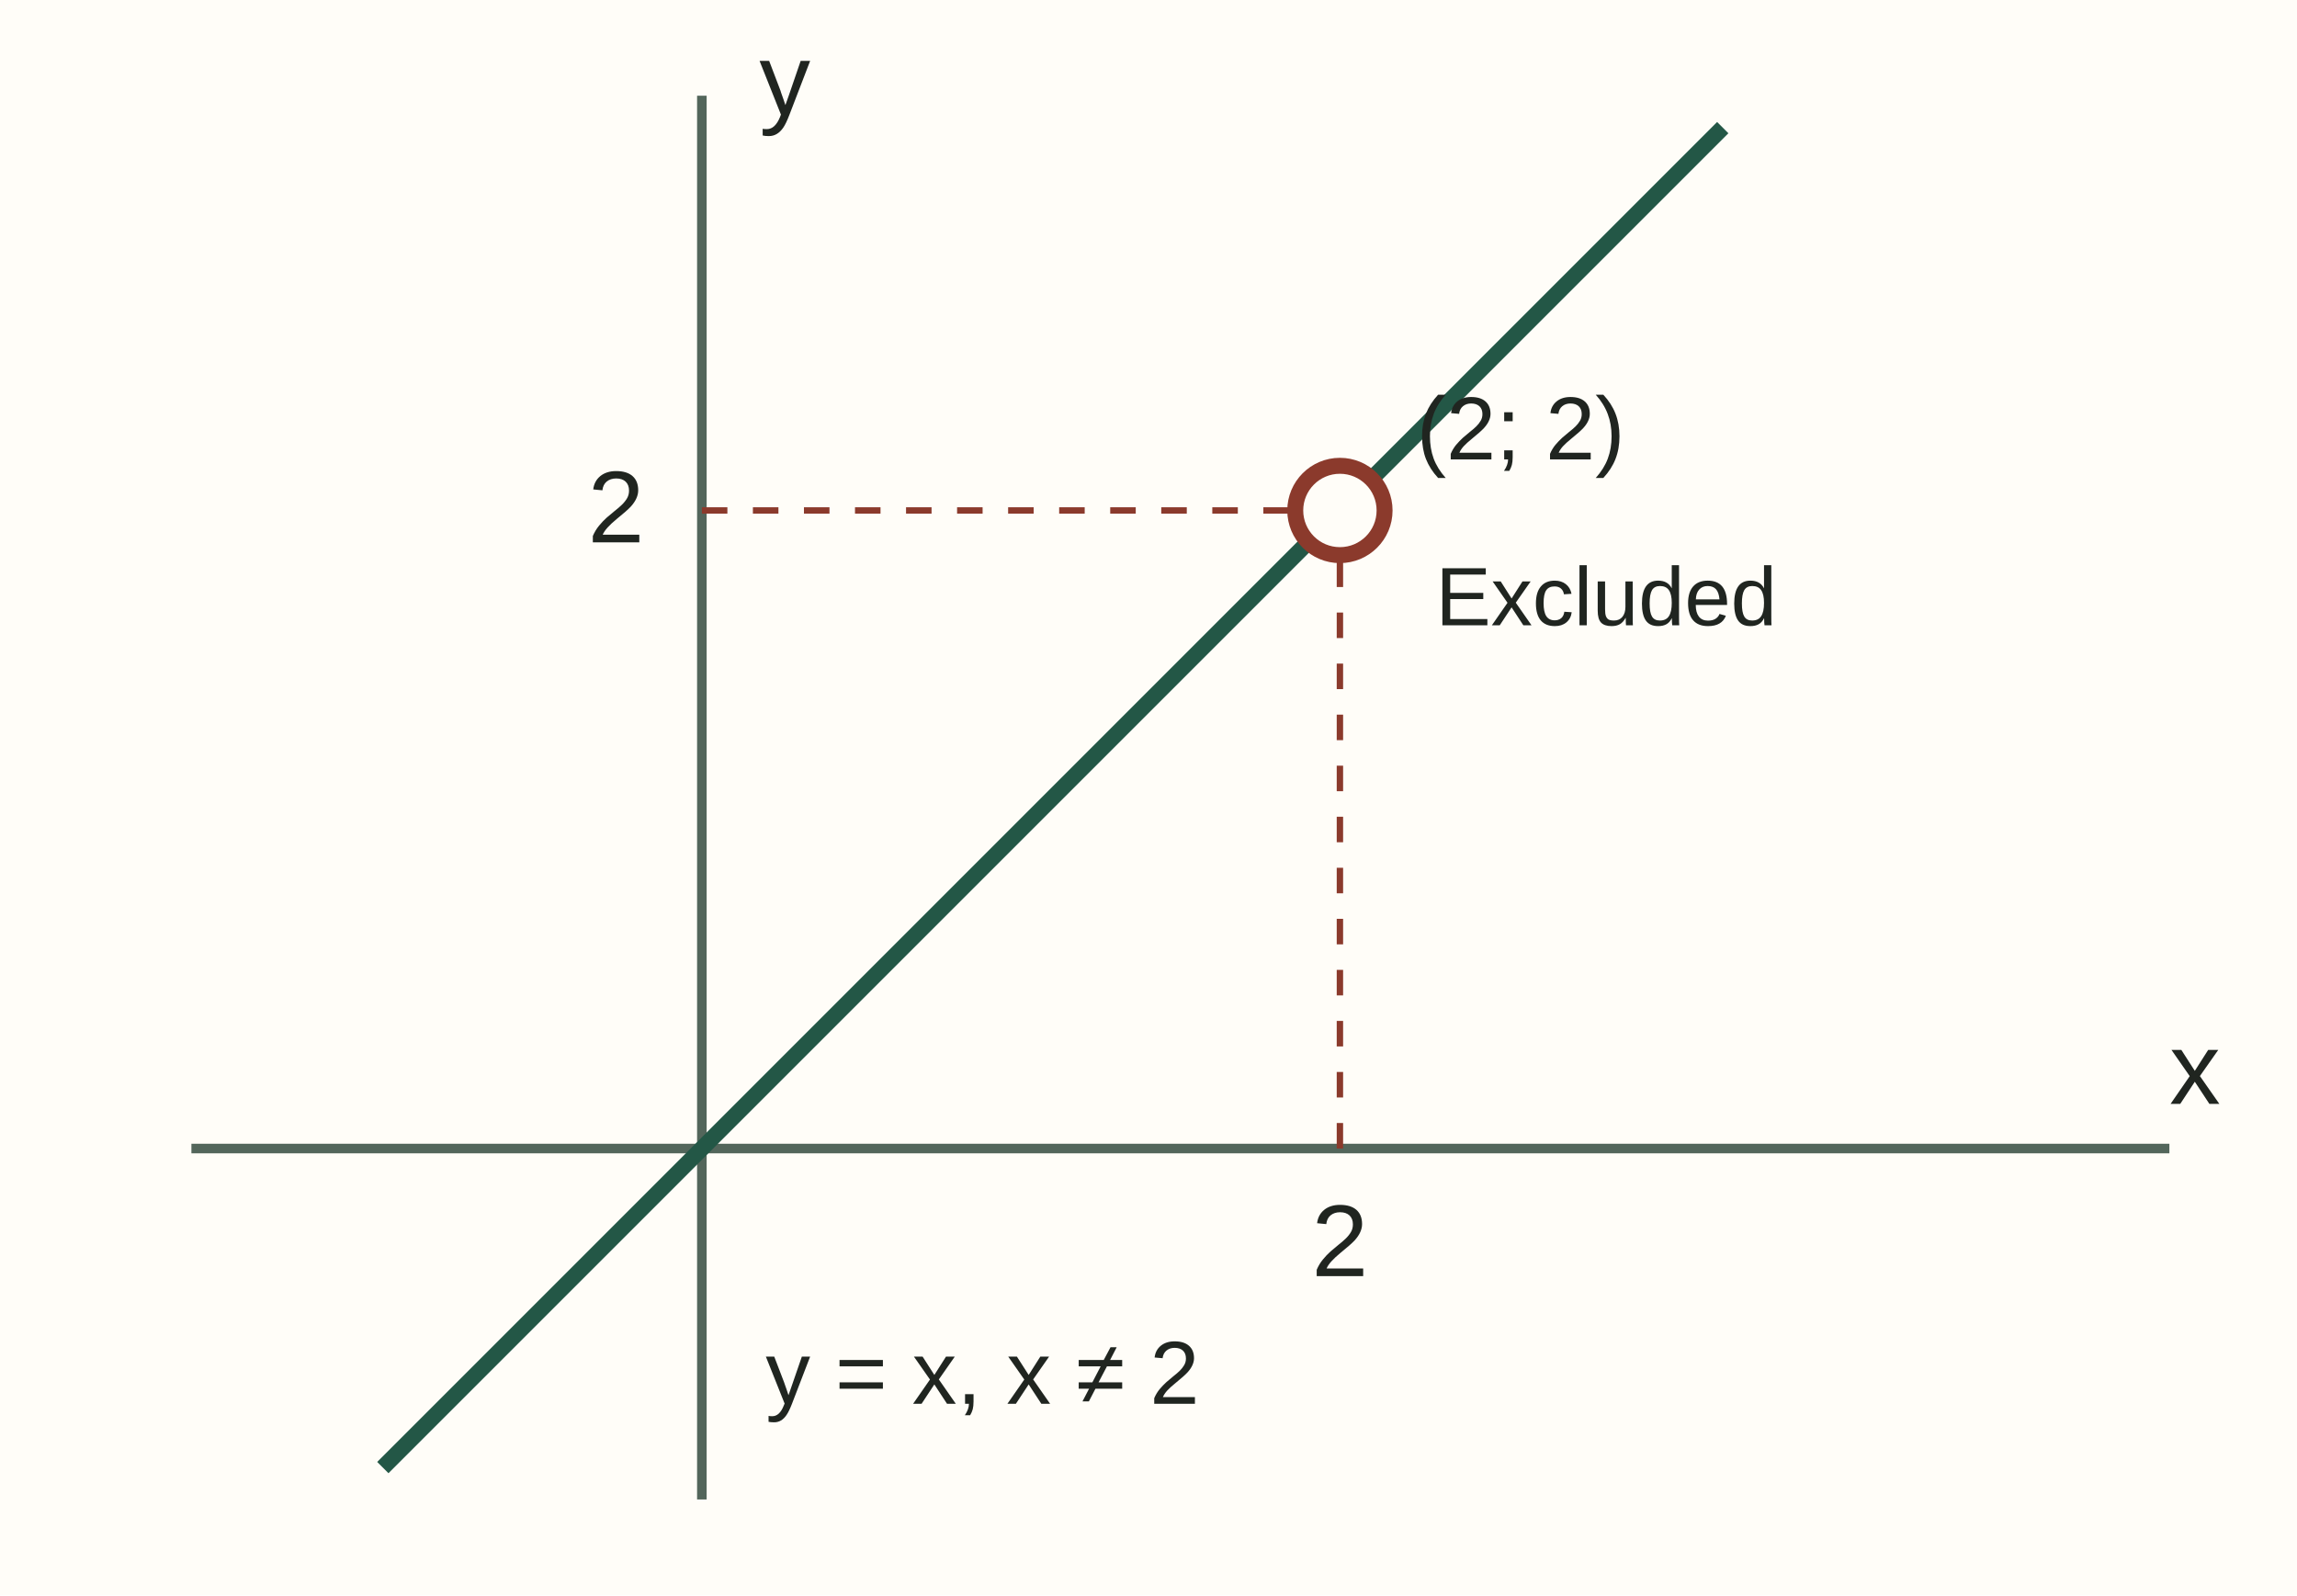
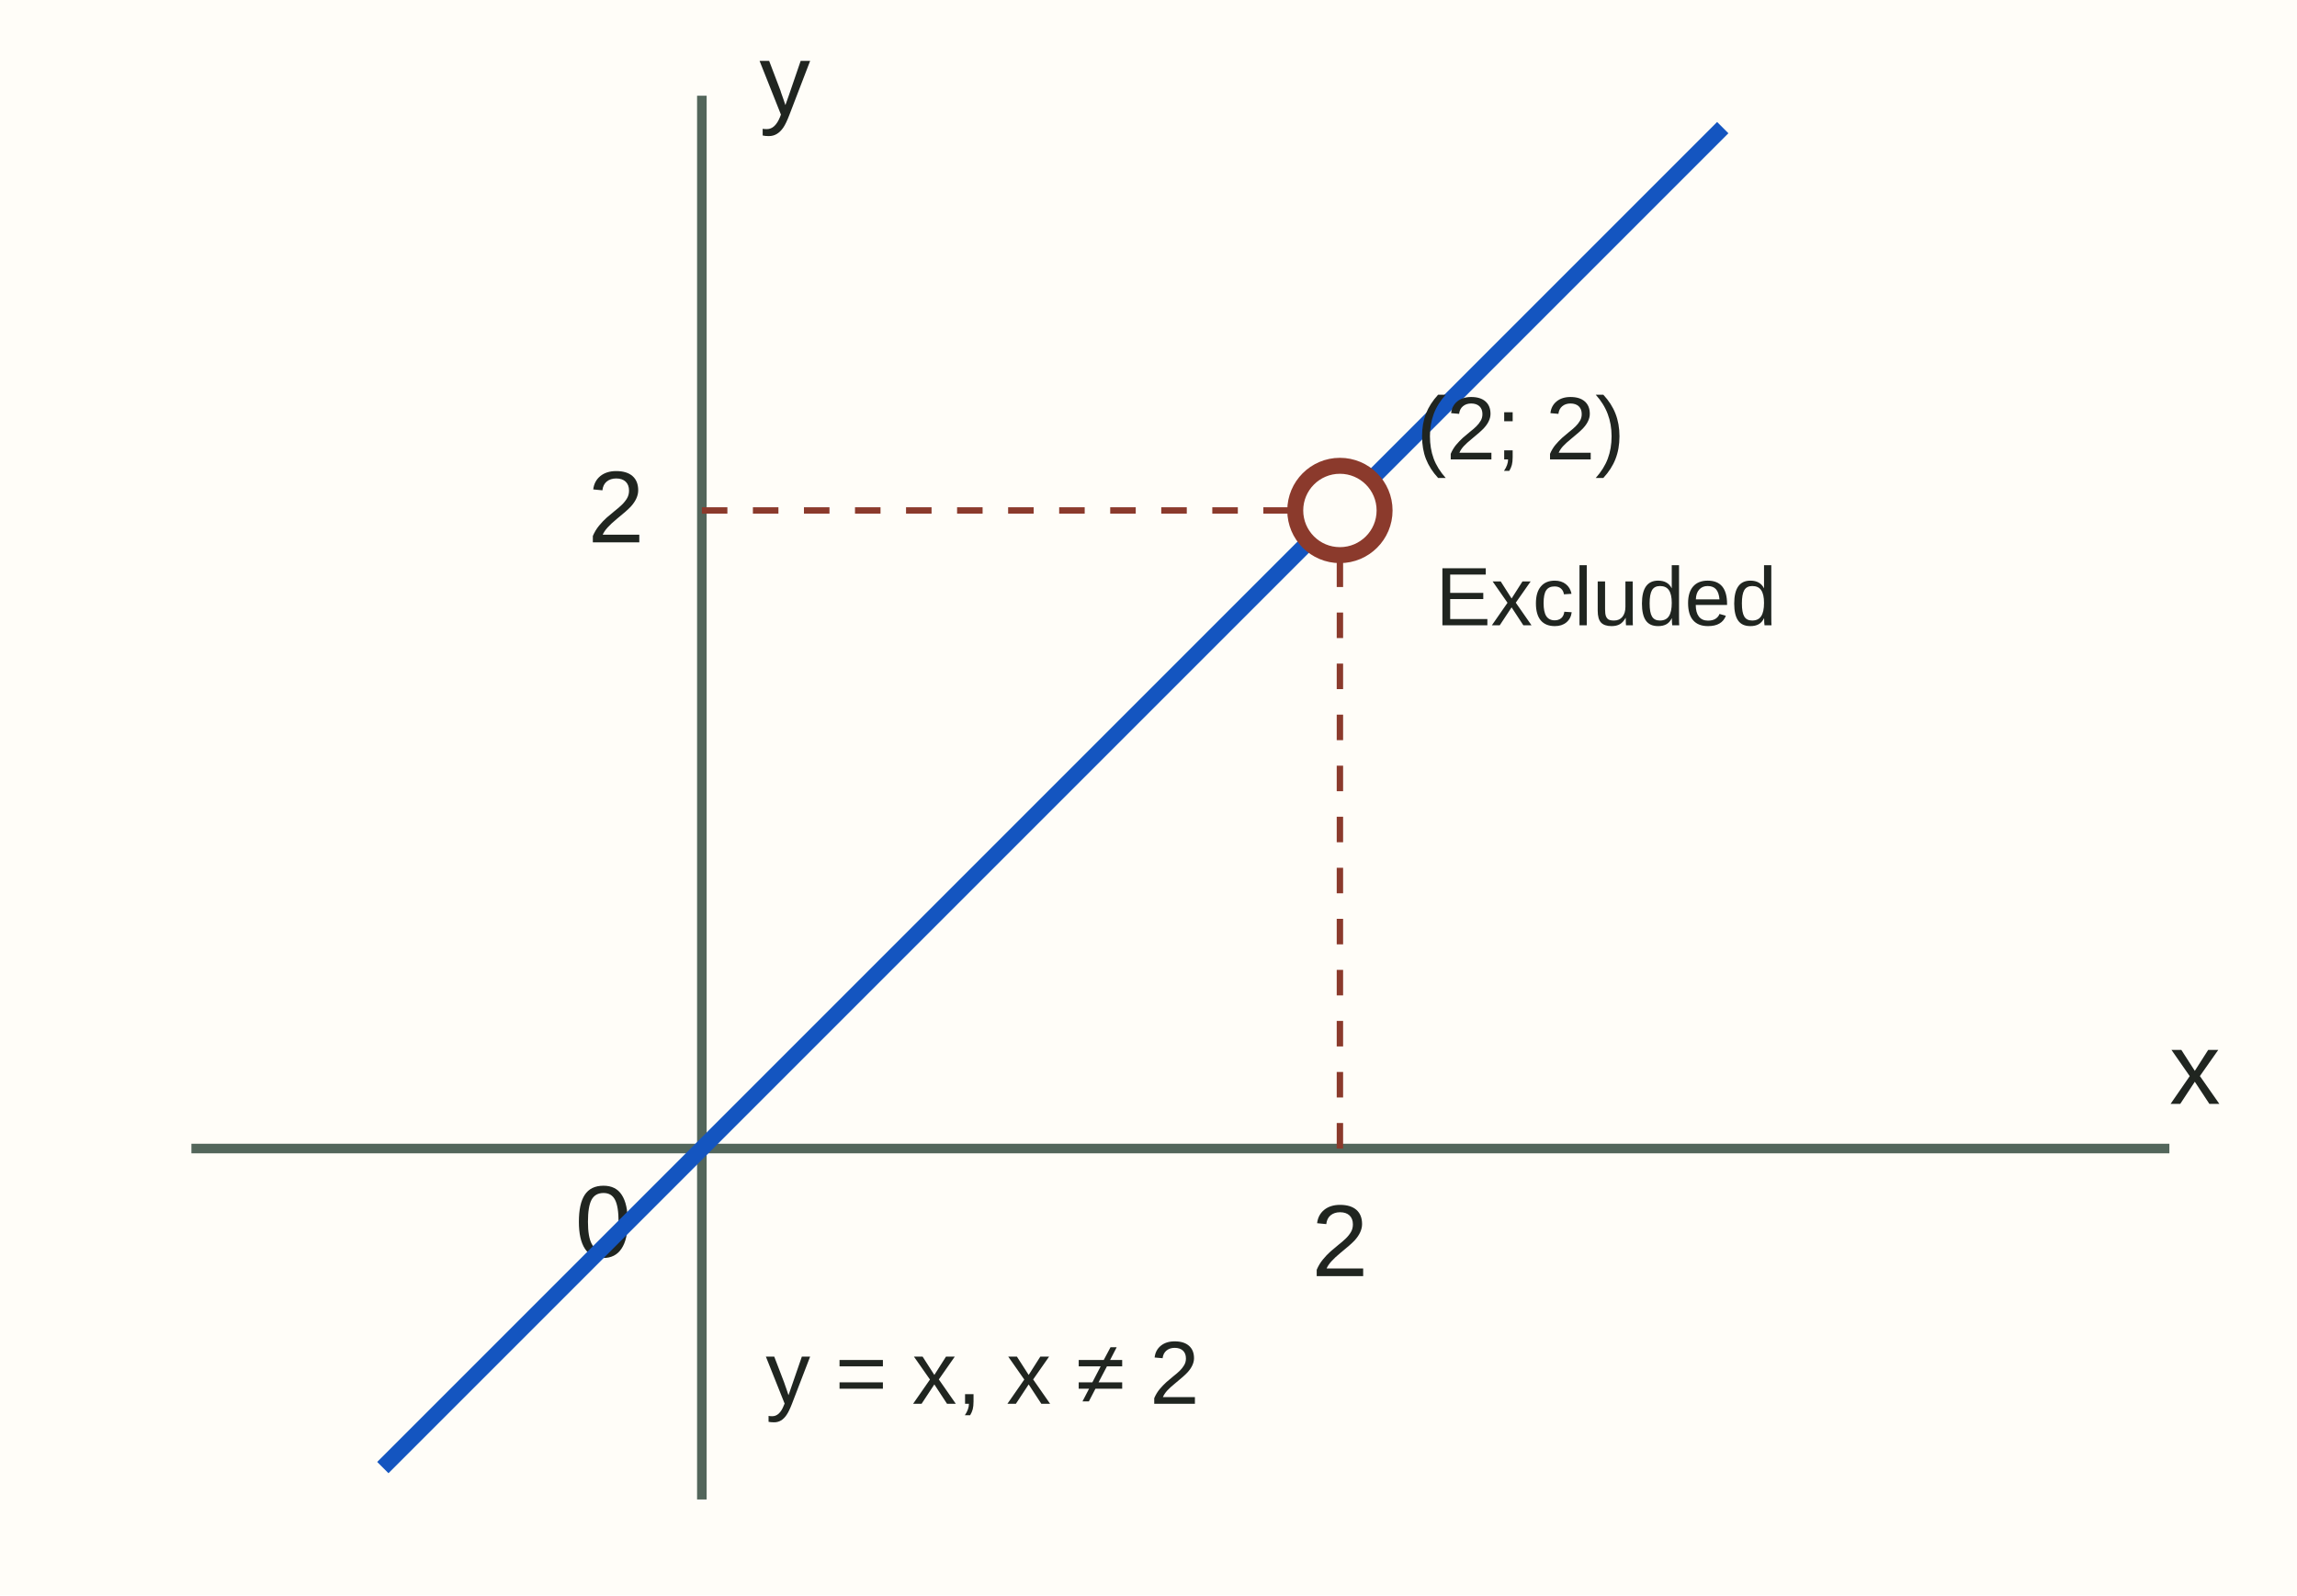
<svg xmlns="http://www.w3.org/2000/svg" viewBox="0 0 360 250" role="img" aria-labelledby="title">
  <rect width="360" height="250" fill="#fffdf8" />
  <g font-family="Arial,sans-serif" font-size="16" fill="#202520">
    <path d="M30 180H340 M110 235V15" stroke="#53665b" stroke-width="1.5" />
    <text x="340" y="173">x</text>
    <text x="119" y="18">y</text>
-     <path d="M60 230L270 20" stroke="#235746" stroke-width="2.5" />
+     <text x="99" y="197" text-anchor="end">0</text>
+     <path d="M60 230L270 20" stroke="#1455C0" stroke-width="2.5" />
    <circle cx="210" cy="80" r="7" fill="#fffdf8" stroke="#8b3a2c" stroke-width="2.5" />
    <path d="M210 88V180 M110 80H202" stroke="#8b3a2c" stroke-dasharray="4 4" fill="none" />
    <text x="210" y="200" text-anchor="middle">2</text>
    <text x="101" y="85" text-anchor="end">2</text>
    <text x="222" y="72" font-size="14">(2; 2)</text>
    <text x="225" y="98" font-size="13">Excluded</text>
    <text x="120" y="220" font-size="14">y = x, x ≠ 2</text>
  </g>
</svg>
